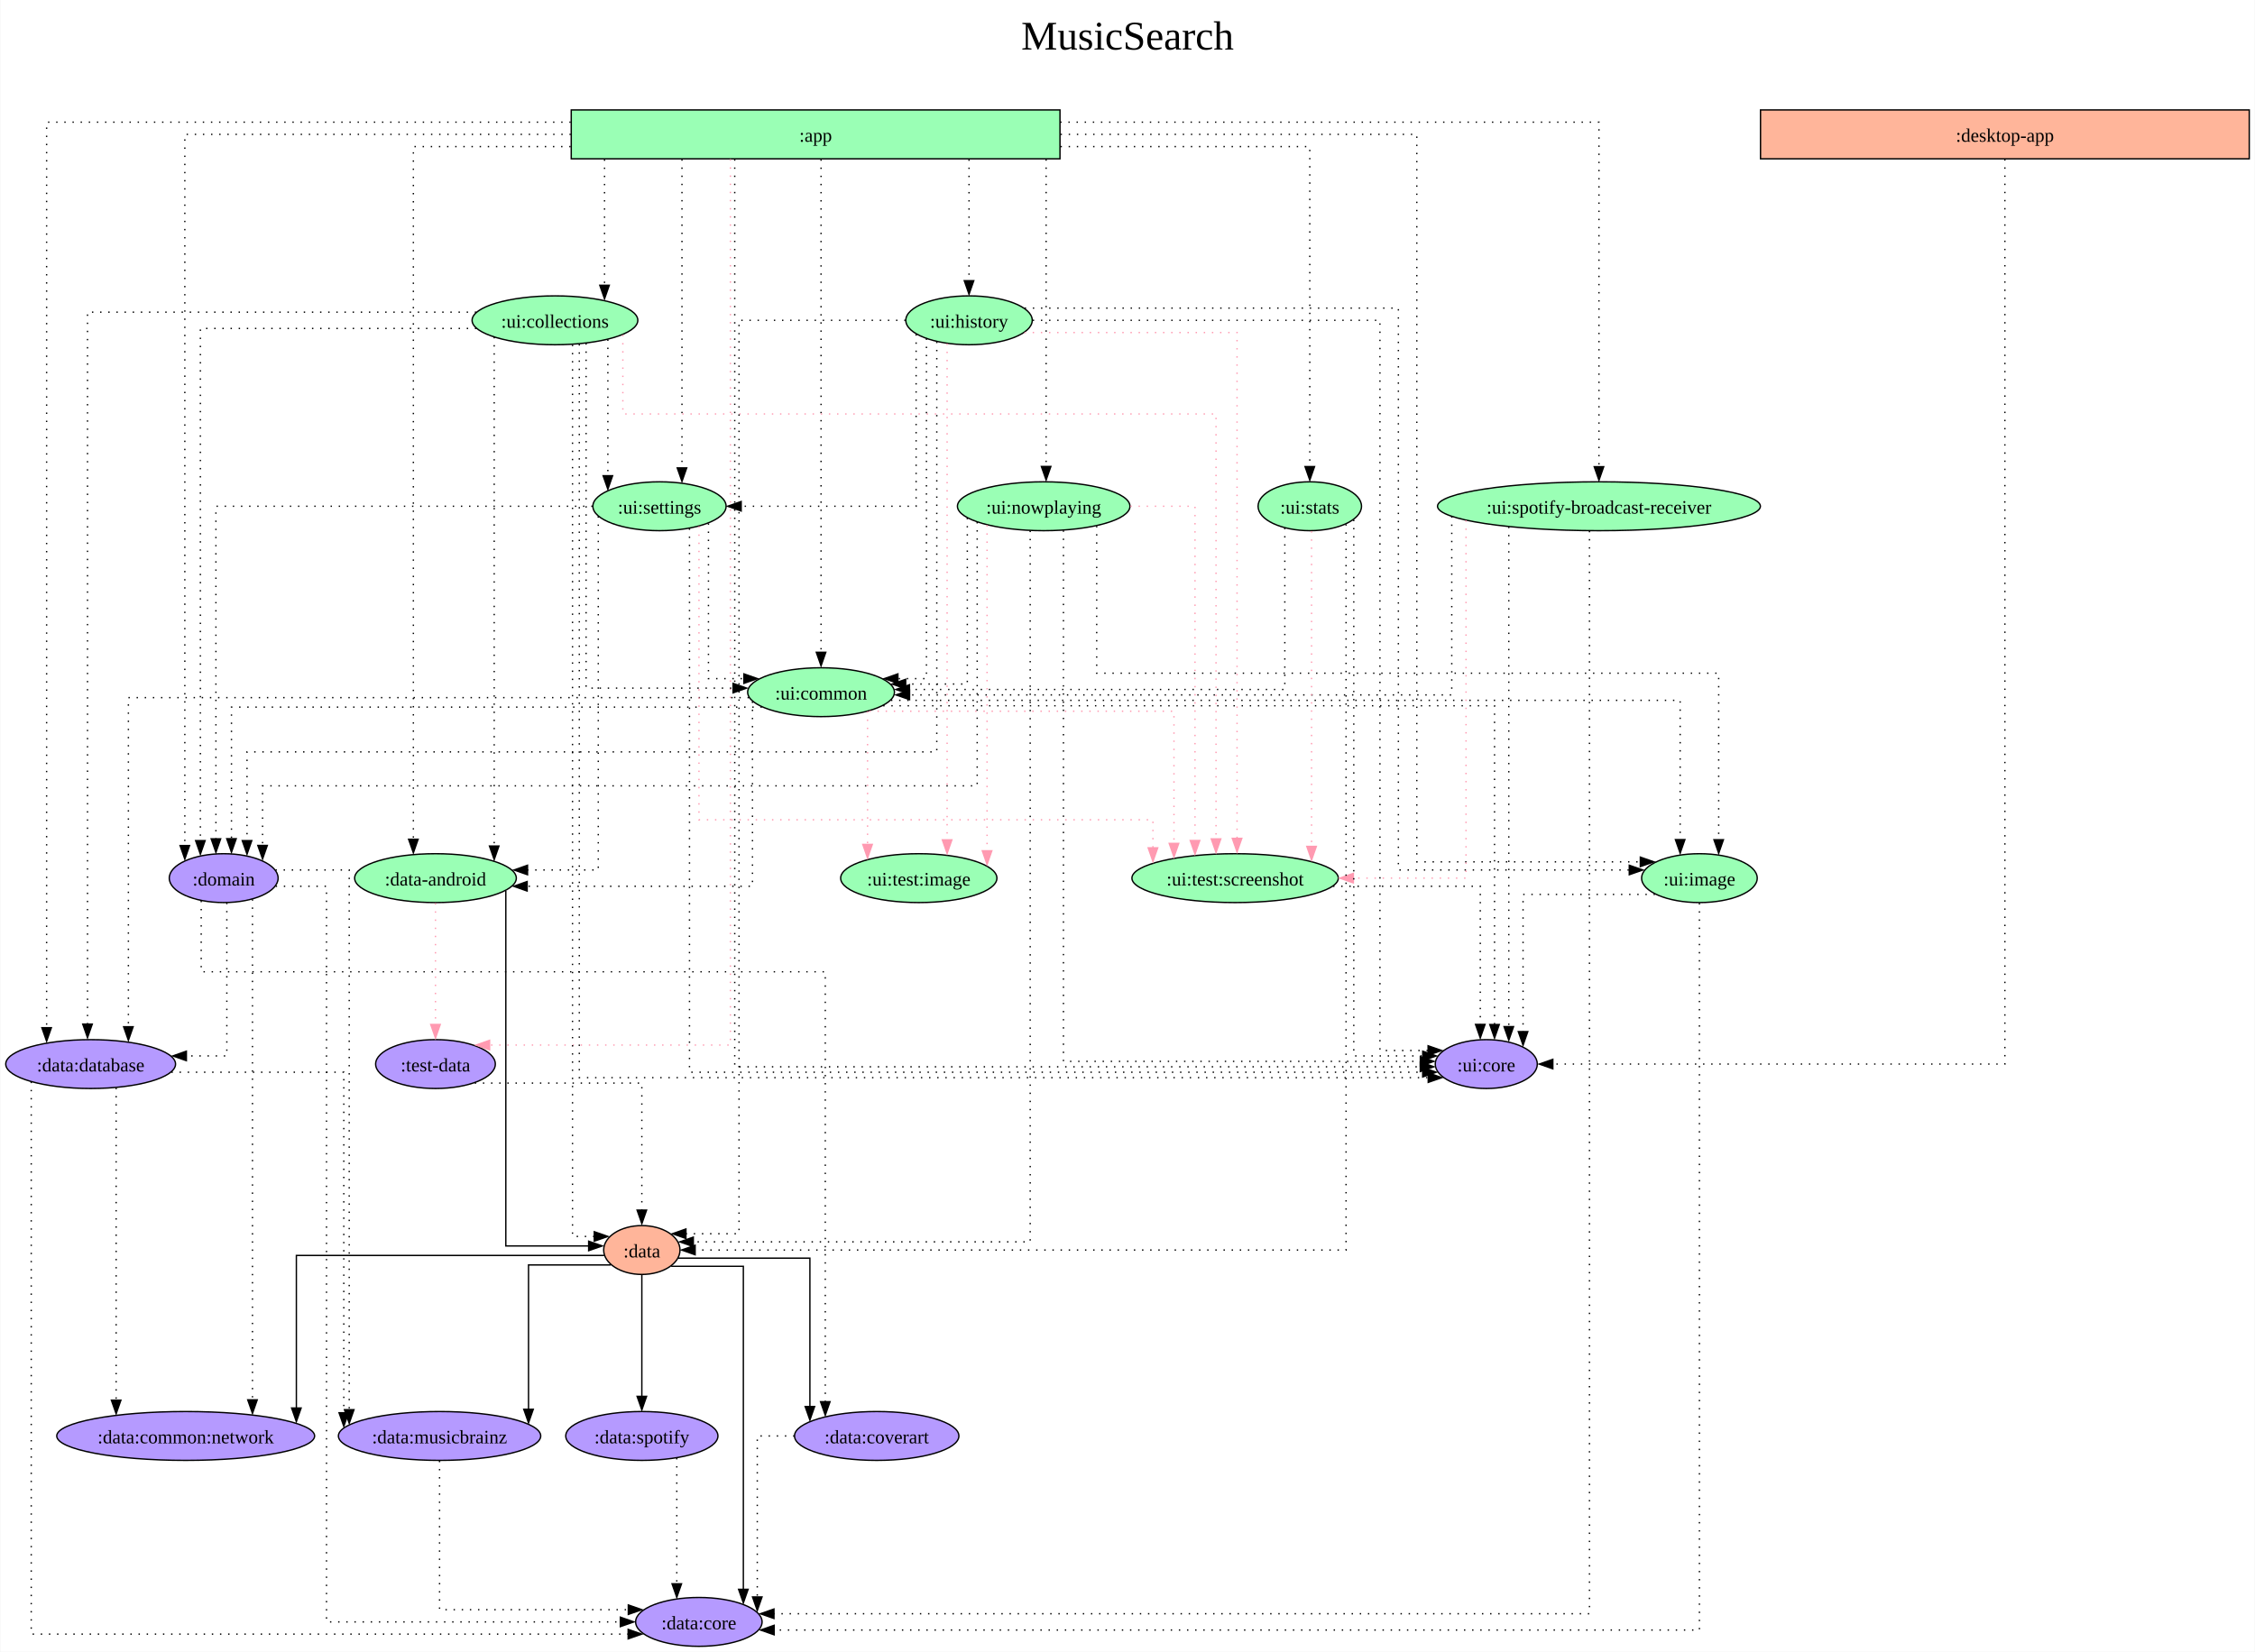
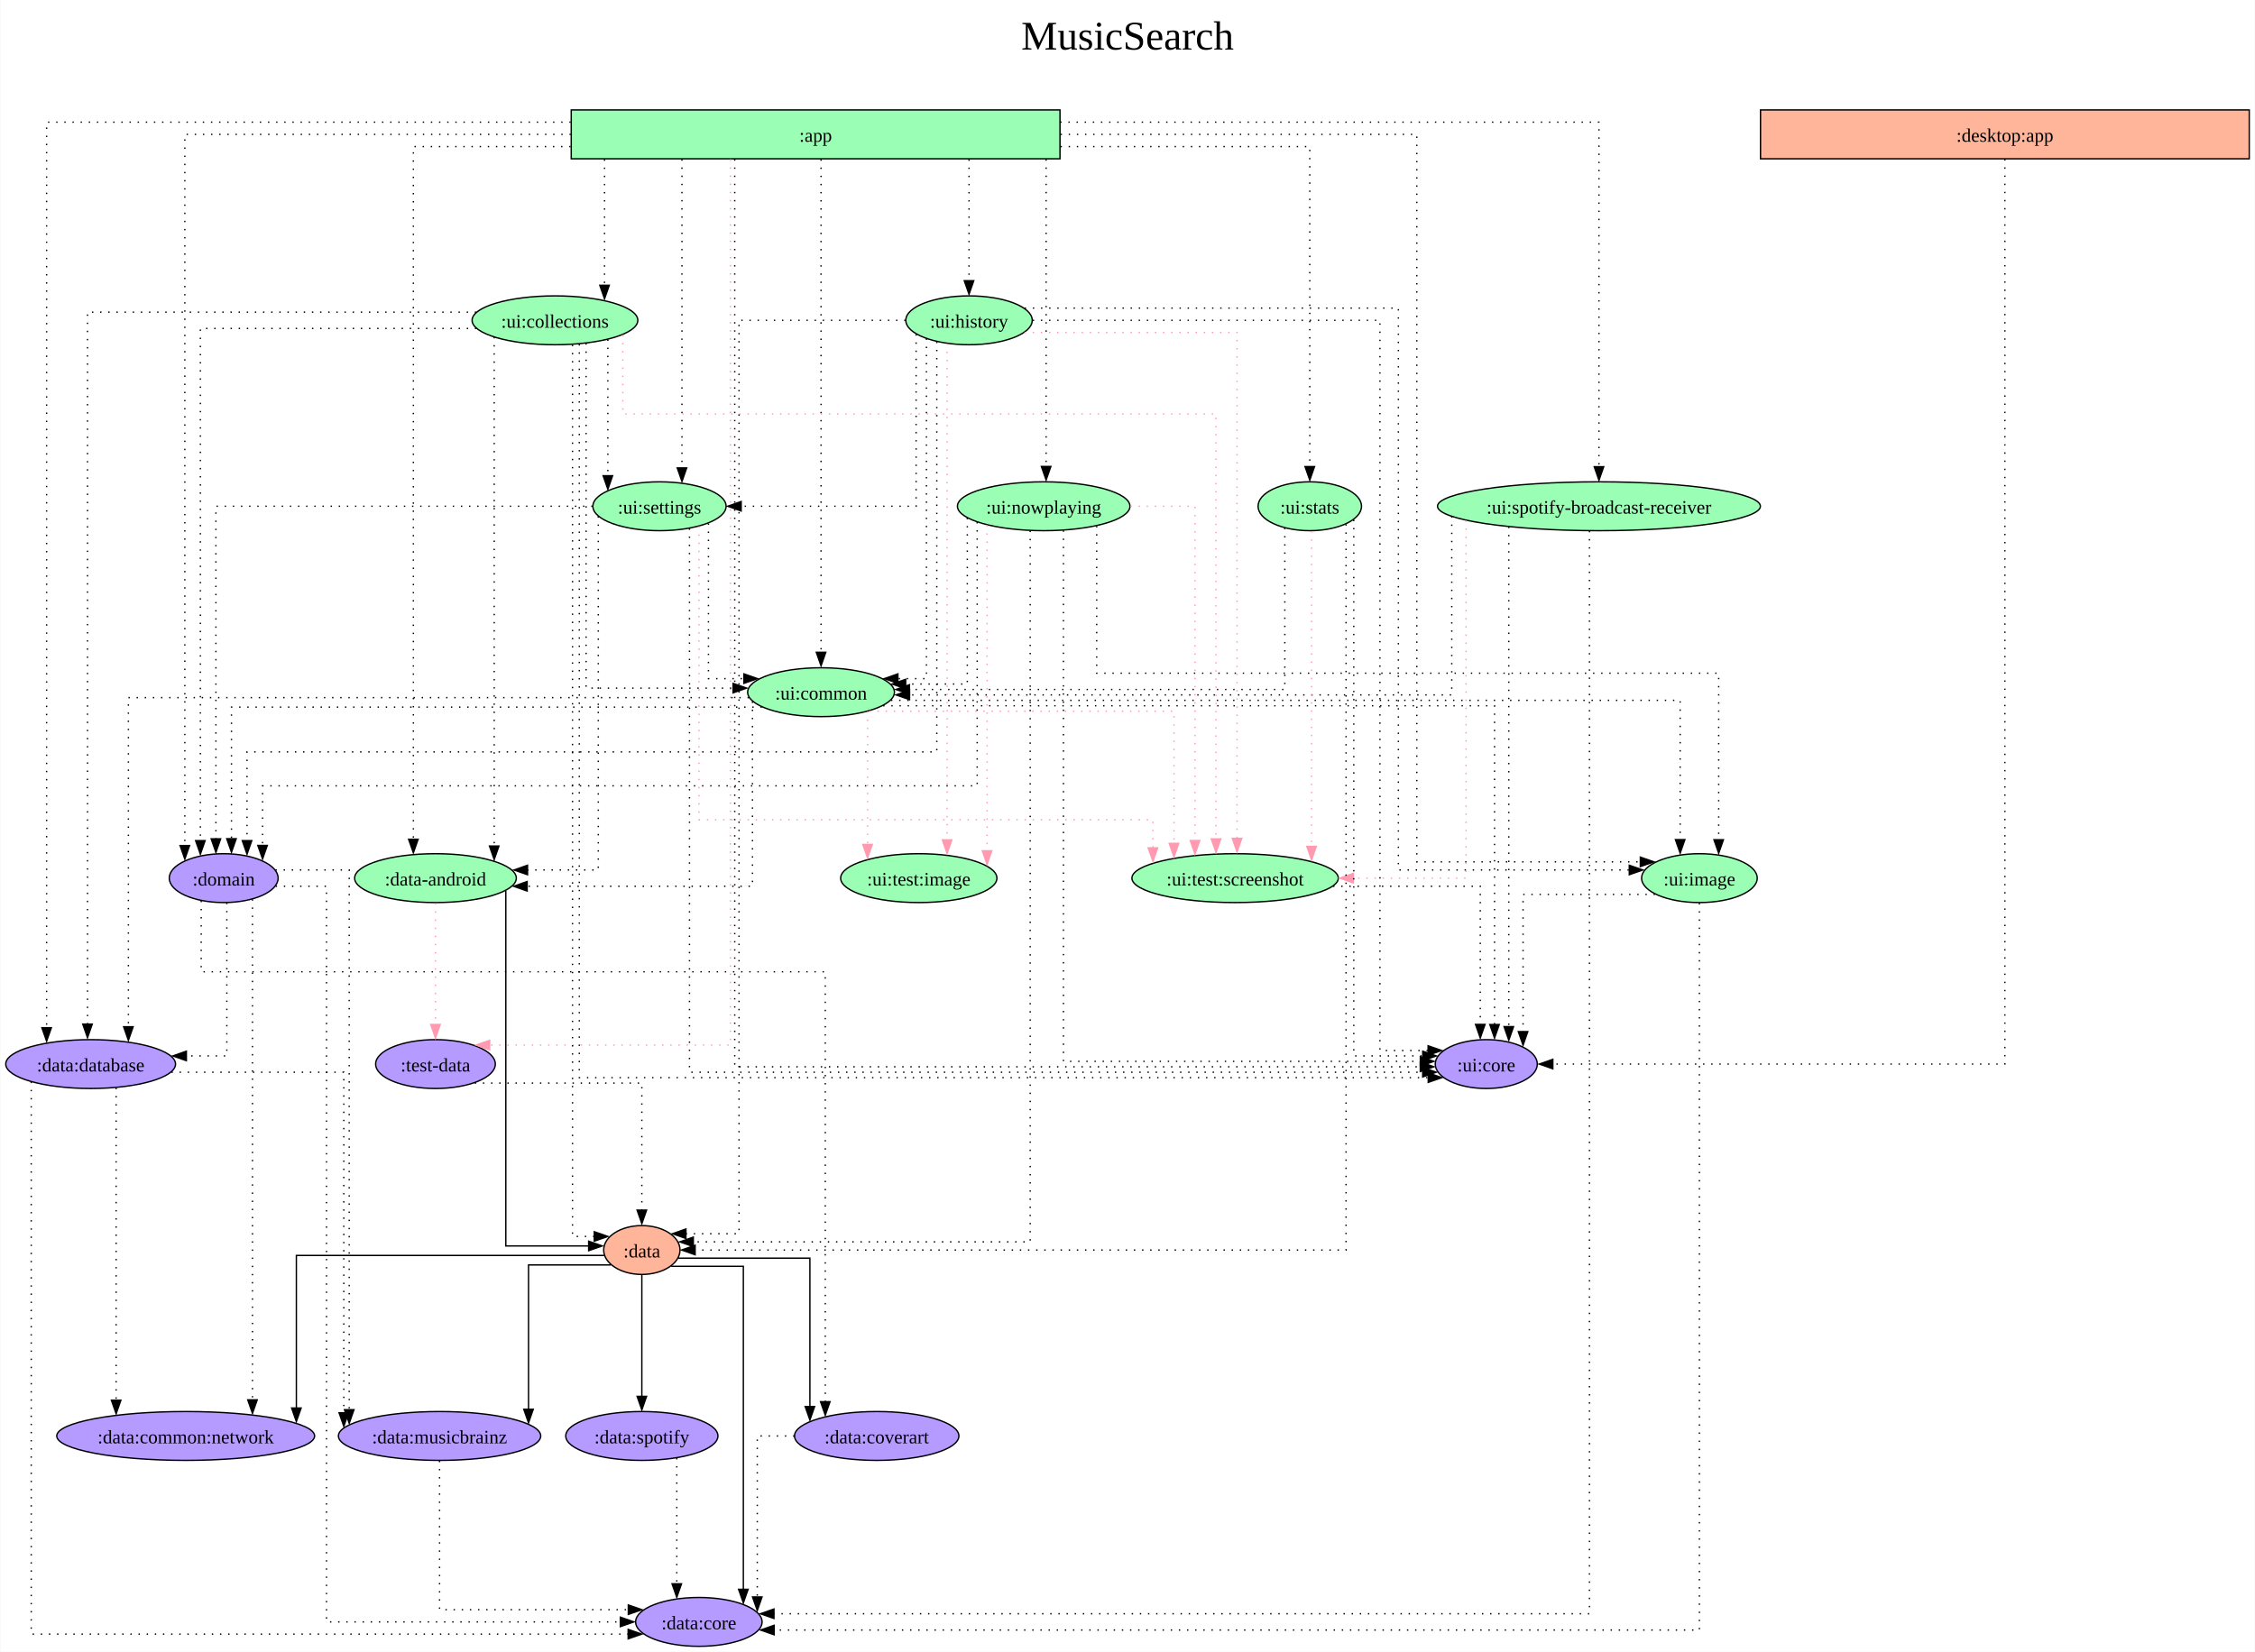
<svg xmlns="http://www.w3.org/2000/svg" width="1661pt" height="1217pt" viewBox="0.00 0.00 1660.54 1217.00">
  <g id="graph0" class="graph" transform="scale(1 1) rotate(0) translate(4 1213)">
    <polygon fill="white" stroke="none" points="-4,4 -4,-1213 1656.54,-1213 1656.54,4 -4,4" />
    <text text-anchor="middle" x="826.27" y="-1176.5" font-family="Times New Roman,serif" font-size="30.00">MusicSearch</text>
    <text text-anchor="middle" x="826.27" y="-1142" font-family="Times New Roman,serif" font-size="30.00"> </text>
    <g id="node1" class="node">
      <polygon fill="#9affb5" stroke="black" points="776.54,-1132 416.54,-1132 416.54,-1096 776.54,-1096 776.54,-1132" />
      <text text-anchor="middle" x="596.54" y="-1108.58" font-family="Times New Roman,serif" font-size="14.00">:app</text>
    </g>
    <g id="node2" class="node">
      <ellipse fill="#b59aff" stroke="black" cx="316.54" cy="-429" rx="44.08" ry="18" />
      <text text-anchor="middle" x="316.54" y="-423.57" font-family="Times New Roman,serif" font-size="14.00">:test-data</text>
    </g>
    <g id="edge1" class="edge">
      <path fill="none" stroke="#ff9ab1" stroke-dasharray="1,5" d="M533.78,-1095.7C533.78,-988.16 533.78,-443 533.78,-443 533.78,-443 356.39,-443 356.39,-443" />
      <polygon fill="#ff9ab1" stroke="#ff9ab1" points="356.39,-439.5 346.39,-443 356.39,-446.5 356.39,-439.5" />
    </g>
    <g id="node3" class="node">
      <ellipse fill="#9affb5" stroke="black" cx="316.54" cy="-566" rx="59.55" ry="18" />
      <text text-anchor="middle" x="316.54" y="-560.58" font-family="Times New Roman,serif" font-size="14.00">:data-android</text>
    </g>
    <g id="edge2" class="edge">
      <path fill="none" stroke="black" stroke-dasharray="1,5" d="M416.07,-1105C354.21,-1105 300.25,-1105 300.25,-1105 300.25,-1105 300.25,-594.63 300.25,-594.63" />
      <polygon fill="black" stroke="black" points="303.75,-594.63 300.25,-584.63 296.75,-594.63 303.75,-594.63" />
    </g>
    <g id="node4" class="node">
      <ellipse fill="#b59aff" stroke="black" cx="62.54" cy="-429" rx="62.54" ry="18" />
      <text text-anchor="middle" x="62.54" y="-423.57" font-family="Times New Roman,serif" font-size="14.00">:data:database</text>
    </g>
    <g id="edge3" class="edge">
      <path fill="none" stroke="black" stroke-dasharray="1,5" d="M416.15,-1123C250.34,-1123 30.11,-1123 30.11,-1123 30.11,-1123 30.11,-455.8 30.11,-455.8" />
      <polygon fill="black" stroke="black" points="33.61,-455.8 30.11,-445.8 26.61,-455.8 33.61,-455.8" />
    </g>
    <g id="node5" class="node">
      <ellipse fill="#b59aff" stroke="black" cx="160.54" cy="-566" rx="40.09" ry="18" />
      <text text-anchor="middle" x="160.54" y="-560.58" font-family="Times New Roman,serif" font-size="14.00">:domain</text>
    </g>
    <g id="edge4" class="edge">
      <path fill="none" stroke="black" stroke-dasharray="1,5" d="M416.24,-1114C285.63,-1114 131.91,-1114 131.91,-1114 131.91,-1114 131.91,-590.01 131.91,-590.01" />
      <polygon fill="black" stroke="black" points="135.41,-590.01 131.91,-580.01 128.41,-590.01 135.41,-590.01" />
    </g>
    <g id="node6" class="node">
      <ellipse fill="#9affb5" stroke="black" cx="600.54" cy="-703" rx="54.06" ry="18" />
      <text text-anchor="middle" x="600.54" y="-697.58" font-family="Times New Roman,serif" font-size="14.00">:ui:common</text>
    </g>
    <g id="edge5" class="edge">
      <path fill="none" stroke="black" stroke-dasharray="1,5" d="M600.54,-1095.54C600.54,-1095.54 600.54,-732.41 600.54,-732.41" />
      <polygon fill="black" stroke="black" points="604.04,-732.41 600.54,-722.41 597.04,-732.41 604.04,-732.41" />
    </g>
    <g id="node7" class="node">
      <ellipse fill="#b59aff" stroke="black" cx="1090.54" cy="-429" rx="37.59" ry="18" />
      <text text-anchor="middle" x="1090.54" y="-423.57" font-family="Times New Roman,serif" font-size="14.00">:ui:core</text>
    </g>
    <g id="edge6" class="edge">
      <path fill="none" stroke="black" stroke-dasharray="1,5" d="M536.96,-1095.62C536.96,-986.37 536.96,-427 536.96,-427 536.96,-427 1041.93,-427 1041.93,-427" />
      <polygon fill="black" stroke="black" points="1041.93,-430.5 1051.93,-427 1041.93,-423.5 1041.93,-430.5" />
    </g>
    <g id="node8" class="node">
      <ellipse fill="#9affb5" stroke="black" cx="404.54" cy="-977" rx="61.04" ry="18" />
      <text text-anchor="middle" x="404.54" y="-971.58" font-family="Times New Roman,serif" font-size="14.00">:ui:collections</text>
    </g>
    <g id="edge7" class="edge">
      <path fill="none" stroke="black" stroke-dasharray="1,5" d="M441.06,-1095.52C441.06,-1095.52 441.06,-1002.83 441.06,-1002.83" />
      <polygon fill="black" stroke="black" points="444.56,-1002.83 441.06,-992.83 437.56,-1002.83 444.56,-1002.83" />
    </g>
    <g id="node9" class="node">
      <ellipse fill="#9affb5" stroke="black" cx="709.54" cy="-977" rx="46.57" ry="18" />
      <text text-anchor="middle" x="709.54" y="-971.58" font-family="Times New Roman,serif" font-size="14.00">:ui:history</text>
    </g>
    <g id="edge8" class="edge">
      <path fill="none" stroke="black" stroke-dasharray="1,5" d="M709.54,-1095.52C709.54,-1095.52 709.54,-1006.18 709.54,-1006.18" />
      <polygon fill="black" stroke="black" points="713.04,-1006.18 709.54,-996.18 706.04,-1006.18 713.04,-1006.18" />
    </g>
    <g id="node10" class="node">
      <ellipse fill="#9affb5" stroke="black" cx="1247.54" cy="-566" rx="42.58" ry="18" />
      <text text-anchor="middle" x="1247.54" y="-560.58" font-family="Times New Roman,serif" font-size="14.00">:ui:image</text>
    </g>
    <g id="edge9" class="edge">
      <path fill="none" stroke="black" stroke-dasharray="1,5" d="M776.98,-1114C899.5,-1114 1039.37,-1114 1039.37,-1114 1039.37,-1114 1039.37,-578 1039.37,-578 1039.37,-578 1204.01,-578 1204.01,-578" />
      <polygon fill="black" stroke="black" points="1204.01,-581.5 1214.01,-578 1204.01,-574.5 1204.01,-581.5" />
    </g>
    <g id="node11" class="node">
      <ellipse fill="#9affb5" stroke="black" cx="764.54" cy="-840" rx="63.54" ry="18" />
      <text text-anchor="middle" x="764.54" y="-834.58" font-family="Times New Roman,serif" font-size="14.00">:ui:nowplaying</text>
    </g>
    <g id="edge10" class="edge">
      <path fill="none" stroke="black" stroke-dasharray="1,5" d="M766.33,-1095.6C766.33,-1095.6 766.33,-869.32 766.33,-869.32" />
      <polygon fill="black" stroke="black" points="769.83,-869.32 766.33,-859.32 762.83,-869.32 769.83,-869.32" />
    </g>
    <g id="node12" class="node">
      <ellipse fill="#9affb5" stroke="black" cx="481.54" cy="-840" rx="49.07" ry="18" />
      <text text-anchor="middle" x="481.54" y="-834.58" font-family="Times New Roman,serif" font-size="14.00">:ui:settings</text>
    </g>
    <g id="edge11" class="edge">
      <path fill="none" stroke="black" stroke-dasharray="1,5" d="M498.1,-1095.6C498.1,-1095.6 498.1,-868.26 498.1,-868.26" />
      <polygon fill="black" stroke="black" points="501.6,-868.26 498.1,-858.26 494.6,-868.26 501.6,-868.26" />
    </g>
    <g id="node13" class="node">
      <ellipse fill="#9affb5" stroke="black" cx="1173.54" cy="-840" rx="118.93" ry="18" />
      <text text-anchor="middle" x="1173.54" y="-834.58" font-family="Times New Roman,serif" font-size="14.00">:ui:spotify-broadcast-receiver</text>
    </g>
    <g id="edge12" class="edge">
      <path fill="none" stroke="black" stroke-dasharray="1,5" d="M776.73,-1123C946.03,-1123 1173.54,-1123 1173.54,-1123 1173.54,-1123 1173.54,-869.13 1173.54,-869.13" />
      <polygon fill="black" stroke="black" points="1177.04,-869.13 1173.54,-859.13 1170.04,-869.13 1177.04,-869.13" />
    </g>
    <g id="node14" class="node">
      <ellipse fill="#9affb5" stroke="black" cx="960.54" cy="-840" rx="38.09" ry="18" />
      <text text-anchor="middle" x="960.54" y="-834.58" font-family="Times New Roman,serif" font-size="14.00">:ui:stats</text>
    </g>
    <g id="edge13" class="edge">
      <path fill="none" stroke="black" stroke-dasharray="1,5" d="M776.94,-1105C868.47,-1105 960.54,-1105 960.54,-1105 960.54,-1105 960.54,-869.21 960.54,-869.21" />
      <polygon fill="black" stroke="black" points="964.04,-869.21 960.54,-859.21 957.04,-869.21 964.04,-869.21" />
    </g>
    <g id="node15" class="node">
      <ellipse fill="#ffb59a" stroke="black" cx="468.54" cy="-292" rx="28.11" ry="18" />
      <text text-anchor="middle" x="468.54" y="-286.57" font-family="Times New Roman,serif" font-size="14.00">:data</text>
    </g>
    <g id="edge21" class="edge">
      <path fill="none" stroke="black" stroke-dasharray="1,5" d="M345.49,-415C389.59,-415 468.54,-415 468.54,-415 468.54,-415 468.54,-321.41 468.54,-321.41" />
      <polygon fill="black" stroke="black" points="472.04,-321.41 468.54,-311.41 465.04,-321.41 472.04,-321.41" />
    </g>
    <g id="edge15" class="edge">
      <path fill="none" stroke="#ff9ab1" stroke-dasharray="1,5" d="M316.54,-547.52C316.54,-547.52 316.54,-458.18 316.54,-458.18" />
      <polygon fill="#ff9ab1" stroke="#ff9ab1" points="320.04,-458.18 316.54,-448.18 313.04,-458.18 320.04,-458.18" />
    </g>
    <g id="edge14" class="edge">
      <path fill="none" stroke="black" d="M368.35,-556.67C368.35,-509.02 368.35,-295 368.35,-295 368.35,-295 429.37,-295 429.37,-295" />
      <polygon fill="black" stroke="black" points="429.37,-298.5 439.37,-295 429.37,-291.5 429.37,-298.5" />
    </g>
    <g id="node16" class="node">
      <ellipse fill="#b59aff" stroke="black" cx="510.54" cy="-18" rx="46.57" ry="18" />
      <text text-anchor="middle" x="510.54" y="-12.57" font-family="Times New Roman,serif" font-size="14.00">:data:core</text>
    </g>
    <g id="edge28" class="edge">
      <path fill="none" stroke="black" stroke-dasharray="1,5" d="M18.78,-415.97C18.78,-345.08 18.78,-9 18.78,-9 18.78,-9 458.46,-9 458.46,-9" />
      <polygon fill="black" stroke="black" points="458.46,-12.5 468.46,-9 458.46,-5.5 458.46,-12.5" />
    </g>
    <g id="node17" class="node">
      <ellipse fill="#b59aff" stroke="black" cx="132.54" cy="-155" rx="94.98" ry="18" />
      <text text-anchor="middle" x="132.54" y="-149.57" font-family="Times New Roman,serif" font-size="14.00">:data:common:network</text>
    </g>
    <g id="edge29" class="edge">
      <path fill="none" stroke="black" stroke-dasharray="1,5" d="M81.32,-411.44C81.32,-411.44 81.32,-181.35 81.32,-181.35" />
      <polygon fill="black" stroke="black" points="84.82,-181.35 81.32,-171.35 77.82,-181.35 84.82,-181.35" />
    </g>
    <g id="node20" class="node">
      <ellipse fill="#b59aff" stroke="black" cx="319.54" cy="-155" rx="74.52" ry="18" />
      <text text-anchor="middle" x="319.54" y="-149.57" font-family="Times New Roman,serif" font-size="14.00">:data:musicbrainz</text>
    </g>
    <g id="edge30" class="edge">
      <path fill="none" stroke="black" stroke-dasharray="1,5" d="M122.05,-423C176.63,-423 249.01,-423 249.01,-423 249.01,-423 249.01,-172.1 249.01,-172.1" />
      <polygon fill="black" stroke="black" points="252.51,-172.1 249.01,-162.1 245.51,-172.1 252.51,-172.1" />
    </g>
    <g id="edge25" class="edge">
      <path fill="none" stroke="black" stroke-dasharray="1,5" d="M162.85,-547.79C162.85,-511.79 162.85,-435 162.85,-435 162.85,-435 133.05,-435 133.05,-435" />
      <polygon fill="black" stroke="black" points="133.05,-431.5 123.05,-435 133.05,-438.5 133.05,-431.5" />
    </g>
    <g id="edge22" class="edge">
      <path fill="none" stroke="black" stroke-dasharray="1,5" d="M198.85,-560C217.63,-560 236.27,-560 236.27,-560 236.27,-560 236.27,-18 236.27,-18 236.27,-18 452.7,-18 452.7,-18" />
      <polygon fill="black" stroke="black" points="452.7,-21.5 462.7,-18 452.7,-14.5 452.7,-21.5" />
    </g>
    <g id="edge23" class="edge">
      <path fill="none" stroke="black" stroke-dasharray="1,5" d="M181.74,-550.39C181.74,-550.39 181.74,-181.63 181.74,-181.63" />
      <polygon fill="black" stroke="black" points="185.24,-181.63 181.74,-171.63 178.24,-181.63 185.24,-181.63" />
    </g>
    <g id="node18" class="node">
      <ellipse fill="#b59aff" stroke="black" cx="641.54" cy="-155" rx="60.54" ry="18" />
      <text text-anchor="middle" x="641.54" y="-149.57" font-family="Times New Roman,serif" font-size="14.00">:data:coverart</text>
    </g>
    <g id="edge24" class="edge">
      <path fill="none" stroke="black" stroke-dasharray="1,5" d="M143.97,-549.3C143.97,-528.88 143.97,-497 143.97,-497 143.97,-497 603.66,-497 603.66,-497 603.66,-497 603.66,-180.26 603.66,-180.26" />
      <polygon fill="black" stroke="black" points="607.16,-180.26 603.66,-170.26 600.16,-180.26 607.16,-180.26" />
    </g>
    <g id="edge26" class="edge">
      <path fill="none" stroke="black" stroke-dasharray="1,5" d="M198.68,-572C224.15,-572 253,-572 253,-572 253,-572 253,-174.33 253,-174.33" />
      <polygon fill="black" stroke="black" points="256.5,-174.33 253,-164.33 249.5,-174.33 256.5,-174.33" />
    </g>
    <g id="edge48" class="edge">
      <path fill="none" stroke="black" stroke-dasharray="1,5" d="M550.03,-696.1C550.03,-667.54 550.03,-560 550.03,-560 550.03,-560 384.06,-560 384.06,-560" />
      <polygon fill="black" stroke="black" points="384.06,-556.5 374.06,-560 384.06,-563.5 384.06,-556.5" />
    </g>
    <g id="edge49" class="edge">
      <path fill="none" stroke="black" stroke-dasharray="1,5" d="M547.38,-699C416.71,-699 90.34,-699 90.34,-699 90.34,-699 90.34,-456.48 90.34,-456.48" />
      <polygon fill="black" stroke="black" points="93.84,-456.48 90.34,-446.48 86.84,-456.48 93.84,-456.48" />
    </g>
    <g id="edge50" class="edge">
      <path fill="none" stroke="black" stroke-dasharray="1,5" d="M556.91,-692C446.79,-692 166.27,-692 166.27,-692 166.27,-692 166.27,-595.05 166.27,-595.05" />
      <polygon fill="black" stroke="black" points="169.77,-595.05 166.27,-585.05 162.77,-595.05 169.77,-595.05" />
    </g>
    <g id="edge51" class="edge">
      <path fill="none" stroke="black" stroke-dasharray="1,5" d="M646.32,-693C769.13,-693 1096.62,-693 1096.62,-693 1096.62,-693 1096.62,-458.15 1096.62,-458.15" />
      <polygon fill="black" stroke="black" points="1100.12,-458.15 1096.62,-448.15 1093.12,-458.15 1100.12,-458.15" />
    </g>
    <g id="edge52" class="edge">
      <path fill="none" stroke="black" stroke-dasharray="1,5" d="M652.06,-697C802.95,-697 1233.35,-697 1233.35,-697 1233.35,-697 1233.35,-594.4 1233.35,-594.4" />
      <polygon fill="black" stroke="black" points="1236.85,-594.4 1233.35,-584.4 1229.85,-594.4 1236.85,-594.4" />
    </g>
    <g id="node22" class="node">
      <ellipse fill="#9affb5" stroke="black" cx="905.54" cy="-566" rx="76.01" ry="18" />
      <text text-anchor="middle" x="905.54" y="-560.58" font-family="Times New Roman,serif" font-size="14.00">:ui:test:screenshot</text>
    </g>
    <g id="edge54" class="edge">
      <path fill="none" stroke="#ff9ab1" stroke-dasharray="1,5" d="M636.14,-689C707.34,-689 860.5,-689 860.5,-689 860.5,-689 860.5,-591.59 860.5,-591.59" />
      <polygon fill="#ff9ab1" stroke="#ff9ab1" points="864,-591.59 860.5,-581.59 857,-591.59 864,-591.59" />
    </g>
    <g id="node23" class="node">
      <ellipse fill="#9affb5" stroke="black" cx="672.54" cy="-566" rx="57.55" ry="18" />
      <text text-anchor="middle" x="672.54" y="-560.58" font-family="Times New Roman,serif" font-size="14.00">:ui:test:image</text>
    </g>
    <g id="edge53" class="edge">
      <path fill="none" stroke="#ff9ab1" stroke-dasharray="1,5" d="M634.79,-688.85C634.79,-688.85 634.79,-590.86 634.79,-590.86" />
      <polygon fill="#ff9ab1" stroke="#ff9ab1" points="638.29,-590.86 634.79,-580.86 631.29,-590.86 638.29,-590.86" />
    </g>
    <g id="edge61" class="edge">
      <path fill="none" stroke="black" stroke-dasharray="1,5" d="M359.79,-964.7C359.79,-964.7 359.79,-589.66 359.79,-589.66" />
      <polygon fill="black" stroke="black" points="363.29,-589.66 359.79,-579.66 356.29,-589.66 363.29,-589.66" />
    </g>
    <g id="edge60" class="edge">
      <path fill="none" stroke="black" stroke-dasharray="1,5" d="M346.52,-983C248.4,-983 60.23,-983 60.23,-983 60.23,-983 60.23,-458.43 60.23,-458.43" />
      <polygon fill="black" stroke="black" points="63.73,-458.43 60.23,-448.43 56.73,-458.43 63.73,-458.43" />
    </g>
    <g id="edge62" class="edge">
      <path fill="none" stroke="black" stroke-dasharray="1,5" d="M346.58,-971C269.63,-971 143.36,-971 143.36,-971 143.36,-971 143.36,-593.63 143.36,-593.63" />
      <polygon fill="black" stroke="black" points="146.86,-593.63 143.36,-583.63 139.86,-593.63 146.86,-593.63" />
    </g>
    <g id="edge63" class="edge">
      <path fill="none" stroke="black" stroke-dasharray="1,5" d="M427.48,-960.05C427.48,-900.72 427.48,-706 427.48,-706 427.48,-706 535.73,-706 535.73,-706" />
      <polygon fill="black" stroke="black" points="535.73,-709.5 545.73,-706 535.73,-702.5 535.73,-709.5" />
    </g>
    <g id="edge64" class="edge">
      <path fill="none" stroke="black" stroke-dasharray="1,5" d="M422.48,-959.38C422.48,-864.53 422.48,-419 422.48,-419 422.48,-419 1047.77,-419 1047.77,-419" />
      <polygon fill="black" stroke="black" points="1047.77,-422.5 1057.77,-419 1047.77,-415.5 1047.77,-422.5" />
    </g>
    <g id="edge65" class="edge">
      <path fill="none" stroke="black" stroke-dasharray="1,5" d="M443.51,-962.85C443.51,-962.85 443.51,-862.51 443.51,-862.51" />
      <polygon fill="black" stroke="black" points="447.01,-862.51 443.51,-852.51 440.01,-862.51 447.01,-862.51" />
    </g>
    <g id="edge59" class="edge">
      <path fill="none" stroke="black" stroke-dasharray="1,5" d="M417.48,-958.95C417.48,-851.6 417.48,-302 417.48,-302 417.48,-302 433.51,-302 433.51,-302" />
      <polygon fill="black" stroke="black" points="433.51,-305.5 443.51,-302 433.51,-298.5 433.51,-305.5" />
    </g>
    <g id="edge66" class="edge">
      <path fill="none" stroke="#ff9ab1" stroke-dasharray="1,5" d="M454.55,-966.22C454.55,-946.81 454.55,-908 454.55,-908 454.55,-908 891.48,-908 891.48,-908 891.48,-908 891.48,-594.91 891.48,-594.91" />
      <polygon fill="#ff9ab1" stroke="#ff9ab1" points="894.98,-594.91 891.48,-584.91 887.98,-594.91 894.98,-594.91" />
    </g>
    <g id="edge72" class="edge">
      <path fill="none" stroke="black" stroke-dasharray="1,5" d="M685.79,-961.23C685.79,-897.06 685.79,-659 685.79,-659 685.79,-659 177.72,-659 177.72,-659 177.72,-659 177.72,-593.63 177.72,-593.63" />
      <polygon fill="black" stroke="black" points="181.22,-593.63 177.72,-583.63 174.22,-593.63 181.22,-593.63" />
    </g>
    <g id="edge73" class="edge">
      <path fill="none" stroke="black" stroke-dasharray="1,5" d="M678.18,-963.55C678.18,-909.75 678.18,-713 678.18,-713 678.18,-713 657.15,-713 657.15,-713" />
      <polygon fill="black" stroke="black" points="657.15,-709.5 647.15,-713 657.15,-716.5 657.15,-709.5" />
    </g>
    <g id="edge74" class="edge">
      <path fill="none" stroke="black" stroke-dasharray="1,5" d="M756.5,-977C841.52,-977 1012.21,-977 1012.21,-977 1012.21,-977 1012.21,-439 1012.21,-439 1012.21,-439 1047.68,-439 1047.68,-439" />
      <polygon fill="black" stroke="black" points="1047.68,-442.5 1057.68,-439 1047.68,-435.5 1047.68,-442.5" />
    </g>
    <g id="edge75" class="edge">
      <path fill="none" stroke="black" stroke-dasharray="1,5" d="M750.56,-986C836.13,-986 1025.79,-986 1025.79,-986 1025.79,-986 1025.79,-572 1025.79,-572 1025.79,-572 1195.87,-572 1195.87,-572" />
      <polygon fill="black" stroke="black" points="1195.87,-575.5 1205.87,-572 1195.87,-568.5 1195.87,-575.5" />
    </g>
    <g id="edge76" class="edge">
      <path fill="none" stroke="black" stroke-dasharray="1,5" d="M670.57,-966.7C670.57,-934.84 670.57,-840 670.57,-840 670.57,-840 541.71,-840 541.71,-840" />
      <polygon fill="black" stroke="black" points="541.71,-836.5 531.71,-840 541.71,-843.5 541.71,-836.5" />
    </g>
    <g id="edge71" class="edge">
      <path fill="none" stroke="black" stroke-dasharray="1,5" d="M662.8,-977C612.66,-977 540.13,-977 540.13,-977 540.13,-977 540.13,-304 540.13,-304 540.13,-304 501.02,-304 501.02,-304" />
      <polygon fill="black" stroke="black" points="501.02,-300.5 491.02,-304 501.02,-307.5 501.02,-300.5" />
    </g>
    <g id="edge78" class="edge">
      <path fill="none" stroke="#ff9ab1" stroke-dasharray="1,5" d="M750.45,-968C808.27,-968 906.96,-968 906.96,-968 906.96,-968 906.96,-595.32 906.96,-595.32" />
      <polygon fill="#ff9ab1" stroke="#ff9ab1" points="910.46,-595.32 906.96,-585.32 903.46,-595.32 910.46,-595.32" />
    </g>
    <g id="edge77" class="edge">
      <path fill="none" stroke="#ff9ab1" stroke-dasharray="1,5" d="M693.4,-959.86C693.4,-959.86 693.4,-594.21 693.4,-594.21" />
      <polygon fill="#ff9ab1" stroke="#ff9ab1" points="696.9,-594.21 693.4,-584.21 689.9,-594.21 696.9,-594.21" />
    </g>
    <g id="edge35" class="edge">
      <path fill="none" stroke="black" stroke-dasharray="1,5" d="M1214.76,-554C1176.27,-554 1117.63,-554 1117.63,-554 1117.63,-554 1117.63,-452.91 1117.63,-452.91" />
      <polygon fill="black" stroke="black" points="1121.13,-452.91 1117.63,-442.91 1114.13,-452.91 1121.13,-452.91" />
    </g>
    <g id="edge34" class="edge">
      <path fill="none" stroke="black" stroke-dasharray="1,5" d="M1247.54,-547.57C1247.54,-451.44 1247.54,-12 1247.54,-12 1247.54,-12 565.98,-12 565.98,-12" />
      <polygon fill="black" stroke="black" points="565.98,-8.5 555.98,-12 565.98,-15.5 565.98,-8.5" />
    </g>
    <g id="edge42" class="edge">
      <path fill="none" stroke="black" stroke-dasharray="1,5" d="M715.55,-828.33C715.55,-784.76 715.55,-634 715.55,-634 715.55,-634 189.17,-634 189.17,-634 189.17,-634 189.17,-590.11 189.17,-590.11" />
      <polygon fill="black" stroke="black" points="192.67,-590.11 189.17,-580.11 185.67,-590.11 192.67,-590.11" />
    </g>
    <g id="edge43" class="edge">
      <path fill="none" stroke="black" stroke-dasharray="1,5" d="M708.27,-831.4C708.27,-802.26 708.27,-709 708.27,-709 708.27,-709 662.88,-709 662.88,-709" />
      <polygon fill="black" stroke="black" points="662.88,-705.5 652.88,-709 662.88,-712.5 662.88,-705.5" />
    </g>
    <g id="edge44" class="edge">
      <path fill="none" stroke="black" stroke-dasharray="1,5" d="M779.09,-822.16C779.09,-743.44 779.09,-431 779.09,-431 779.09,-431 1041.97,-431 1041.97,-431" />
      <polygon fill="black" stroke="black" points="1041.97,-434.5 1051.97,-431 1041.97,-427.5 1041.97,-434.5" />
    </g>
    <g id="edge45" class="edge">
      <path fill="none" stroke="black" stroke-dasharray="1,5" d="M803.58,-825.41C803.58,-792.83 803.58,-717 803.58,-717 803.58,-717 1261.73,-717 1261.73,-717 1261.73,-717 1261.73,-594.32 1261.73,-594.32" />
      <polygon fill="black" stroke="black" points="1265.23,-594.32 1261.73,-584.32 1258.23,-594.32 1265.23,-594.32" />
    </g>
    <g id="edge41" class="edge">
      <path fill="none" stroke="black" stroke-dasharray="1,5" d="M754.59,-821.97C754.59,-727.92 754.59,-298 754.59,-298 754.59,-298 506.45,-298 506.45,-298" />
      <polygon fill="black" stroke="black" points="506.45,-294.5 496.45,-298 506.45,-301.5 506.45,-294.5" />
    </g>
    <g id="edge47" class="edge">
      <path fill="none" stroke="#ff9ab1" stroke-dasharray="1,5" d="M828.4,-840C853.3,-840 875.99,-840 875.99,-840 875.99,-840 875.99,-593.73 875.99,-593.73" />
      <polygon fill="#ff9ab1" stroke="#ff9ab1" points="879.49,-593.73 875.99,-583.73 872.49,-593.73 879.49,-593.73" />
    </g>
    <g id="edge46" class="edge">
      <path fill="none" stroke="#ff9ab1" stroke-dasharray="1,5" d="M722.82,-826.04C722.82,-826.04 722.82,-586.15 722.82,-586.15" />
      <polygon fill="#ff9ab1" stroke="#ff9ab1" points="726.32,-586.15 722.82,-576.15 719.32,-586.15 726.32,-586.15" />
    </g>
    <g id="edge36" class="edge">
      <path fill="none" stroke="black" stroke-dasharray="1,5" d="M436.45,-832.55C436.45,-789.27 436.45,-572 436.45,-572 436.45,-572 384.34,-572 384.34,-572" />
      <polygon fill="black" stroke="black" points="384.34,-568.5 374.34,-572 384.34,-575.5 384.34,-568.5" />
    </g>
    <g id="edge37" class="edge">
      <path fill="none" stroke="black" stroke-dasharray="1,5" d="M432.27,-840C341,-840 154.81,-840 154.81,-840 154.81,-840 154.81,-594.98 154.81,-594.98" />
      <polygon fill="black" stroke="black" points="158.31,-594.98 154.81,-584.98 151.31,-594.98 158.31,-594.98" />
    </g>
    <g id="edge38" class="edge">
      <path fill="none" stroke="black" stroke-dasharray="1,5" d="M517.61,-827.36C517.61,-795.24 517.61,-713 517.61,-713 517.61,-713 543.71,-713 543.71,-713" />
      <polygon fill="black" stroke="black" points="543.71,-716.5 553.71,-713 543.71,-709.5 543.71,-716.5" />
    </g>
    <g id="edge39" class="edge">
      <path fill="none" stroke="black" stroke-dasharray="1,5" d="M503.64,-823.65C503.64,-746.56 503.64,-423 503.64,-423 503.64,-423 1043.71,-423 1043.71,-423" />
      <polygon fill="black" stroke="black" points="1043.71,-426.5 1053.71,-423 1043.71,-419.5 1043.71,-426.5" />
    </g>
    <g id="edge40" class="edge">
      <path fill="none" stroke="#ff9ab1" stroke-dasharray="1,5" d="M510.62,-825.2C510.62,-774.21 510.62,-609 510.62,-609 510.62,-609 845.01,-609 845.01,-609 845.01,-609 845.01,-588.3 845.01,-588.3" />
      <polygon fill="#ff9ab1" stroke="#ff9ab1" points="848.51,-588.3 845.01,-578.3 841.51,-588.3 848.51,-588.3" />
    </g>
    <g id="edge57" class="edge">
      <path fill="none" stroke="black" stroke-dasharray="1,5" d="M1065.12,-832.53C1065.12,-803.66 1065.12,-701 1065.12,-701 1065.12,-701 665.74,-701 665.74,-701" />
      <polygon fill="black" stroke="black" points="665.74,-697.5 655.74,-701 665.74,-704.5 665.74,-697.5" />
    </g>
    <g id="edge56" class="edge">
      <path fill="none" stroke="black" stroke-dasharray="1,5" d="M1107.13,-824.88C1107.13,-824.88 1107.13,-456.59 1107.13,-456.59" />
      <polygon fill="black" stroke="black" points="1110.63,-456.59 1107.13,-446.59 1103.63,-456.59 1110.63,-456.59" />
    </g>
    <g id="edge55" class="edge">
      <path fill="none" stroke="black" stroke-dasharray="1,5" d="M1166.55,-821.81C1166.55,-701.41 1166.55,-24 1166.55,-24 1166.55,-24 565.86,-24 565.86,-24" />
      <polygon fill="black" stroke="black" points="565.86,-20.5 555.86,-24 565.86,-27.5 565.86,-20.5" />
    </g>
    <g id="edge58" class="edge">
      <path fill="none" stroke="#ff9ab1" stroke-dasharray="1,5" d="M1075.62,-829.59C1075.62,-779.54 1075.62,-566 1075.62,-566 1075.62,-566 992.63,-566 992.63,-566" />
      <polygon fill="#ff9ab1" stroke="#ff9ab1" points="992.63,-562.5 982.63,-566 992.63,-569.5 992.63,-562.5" />
    </g>
    <g id="edge68" class="edge">
      <path fill="none" stroke="black" stroke-dasharray="1,5" d="M942.15,-823.98C942.15,-788.22 942.15,-705 942.15,-705 942.15,-705 665.67,-705 665.67,-705" />
      <polygon fill="black" stroke="black" points="665.67,-701.5 655.67,-705 665.67,-708.5 665.67,-701.5" />
    </g>
    <g id="edge69" class="edge">
      <path fill="none" stroke="black" stroke-dasharray="1,5" d="M992.94,-829.99C992.94,-767.62 992.94,-435 992.94,-435 992.94,-435 1043.75,-435 1043.75,-435" />
      <polygon fill="black" stroke="black" points="1043.75,-438.5 1053.75,-435 1043.75,-431.5 1043.75,-438.5" />
    </g>
    <g id="edge67" class="edge">
      <path fill="none" stroke="black" stroke-dasharray="1,5" d="M987.25,-826.73C987.25,-743.04 987.25,-292 987.25,-292 987.25,-292 507.8,-292 507.8,-292" />
      <polygon fill="black" stroke="black" points="507.8,-288.5 497.8,-292 507.8,-295.5 507.8,-288.5" />
    </g>
    <g id="edge70" class="edge">
      <path fill="none" stroke="#ff9ab1" stroke-dasharray="1,5" d="M961.85,-821.6C961.85,-821.6 961.85,-589.36 961.85,-589.36" />
      <polygon fill="#ff9ab1" stroke="#ff9ab1" points="965.35,-589.36 961.85,-579.36 958.35,-589.36 965.35,-589.36" />
    </g>
    <g id="edge16" class="edge">
      <path fill="none" stroke="black" d="M490.17,-280C512.25,-280 543.31,-280 543.31,-280 543.31,-280 543.31,-41.99 543.31,-41.99" />
      <polygon fill="black" stroke="black" points="546.81,-41.99 543.31,-31.99 539.81,-41.99 546.81,-41.99" />
    </g>
    <g id="edge17" class="edge">
      <path fill="none" stroke="black" d="M440.82,-288C374.87,-288 214.07,-288 214.07,-288 214.07,-288 214.07,-175.57 214.07,-175.57" />
      <polygon fill="black" stroke="black" points="217.57,-175.57 214.07,-165.57 210.57,-175.57 217.57,-175.57" />
    </g>
    <g id="edge18" class="edge">
      <path fill="none" stroke="black" d="M495.4,-286C531.81,-286 592.33,-286 592.33,-286 592.33,-286 592.33,-176.72 592.33,-176.72" />
      <polygon fill="black" stroke="black" points="595.83,-176.72 592.33,-166.72 588.83,-176.72 595.83,-176.72" />
    </g>
    <g id="node19" class="node">
      <ellipse fill="#b59aff" stroke="black" cx="468.54" cy="-155" rx="56.05" ry="18" />
      <text text-anchor="middle" x="468.54" y="-149.57" font-family="Times New Roman,serif" font-size="14.00">:data:spotify</text>
    </g>
    <g id="edge19" class="edge">
      <path fill="none" stroke="black" d="M468.54,-273.52C468.54,-273.52 468.54,-184.18 468.54,-184.18" />
      <polygon fill="black" stroke="black" points="472.04,-184.18 468.54,-174.18 465.04,-184.18 472.04,-184.18" />
    </g>
    <g id="edge20" class="edge">
      <path fill="none" stroke="black" d="M445.73,-281C421.02,-281 385.07,-281 385.07,-281 385.07,-281 385.07,-174.66 385.07,-174.66" />
      <polygon fill="black" stroke="black" points="388.57,-174.66 385.07,-164.66 381.57,-174.66 388.57,-174.66" />
    </g>
    <g id="edge31" class="edge">
      <path fill="none" stroke="black" stroke-dasharray="1,5" d="M580.92,-155C565.68,-155 553.57,-155 553.57,-155 553.57,-155 553.57,-36.37 553.57,-36.37" />
      <polygon fill="black" stroke="black" points="557.07,-36.37 553.57,-26.37 550.07,-36.37 557.07,-36.37" />
    </g>
    <g id="edge32" class="edge">
      <path fill="none" stroke="black" stroke-dasharray="1,5" d="M494.28,-138.75C494.28,-138.75 494.28,-46.09 494.28,-46.09" />
      <polygon fill="black" stroke="black" points="497.78,-46.09 494.28,-36.09 490.78,-46.09 497.78,-46.09" />
    </g>
    <g id="edge33" class="edge">
      <path fill="none" stroke="black" stroke-dasharray="1,5" d="M319.54,-136.66C319.54,-101.27 319.54,-27 319.54,-27 319.54,-27 458.57,-27 458.57,-27" />
      <polygon fill="black" stroke="black" points="458.57,-30.5 468.57,-27 458.57,-23.5 458.57,-30.5" />
    </g>
    <g id="node21" class="node">
      <polygon fill="#ffb59a" stroke="black" points="1652.54,-1132 1292.54,-1132 1292.54,-1096 1652.54,-1096 1652.54,-1132" />
-       <text text-anchor="middle" x="1472.54" y="-1108.58" font-family="Times New Roman,serif" font-size="14.00">:desktop-app</text>
+       <text text-anchor="middle" x="1472.54" y="-1108.58" font-family="Times New Roman,serif" font-size="14.00">:desktop:app</text>
    </g>
    <g id="edge27" class="edge">
      <path fill="none" stroke="black" stroke-dasharray="1,5" d="M1472.54,-1095.68C1472.54,-986.74 1472.54,-429 1472.54,-429 1472.54,-429 1139.56,-429 1139.56,-429" />
      <polygon fill="black" stroke="black" points="1139.57,-425.5 1129.56,-429 1139.56,-432.5 1139.57,-425.5" />
    </g>
    <g id="edge79" class="edge">
      <path fill="none" stroke="black" stroke-dasharray="1,5" d="M977.69,-560C1027.99,-560 1086.12,-560 1086.12,-560 1086.12,-560 1086.12,-458.21 1086.12,-458.21" />
      <polygon fill="black" stroke="black" points="1089.62,-458.21 1086.12,-448.21 1082.62,-458.22 1089.62,-458.21" />
    </g>
  </g>
</svg>
